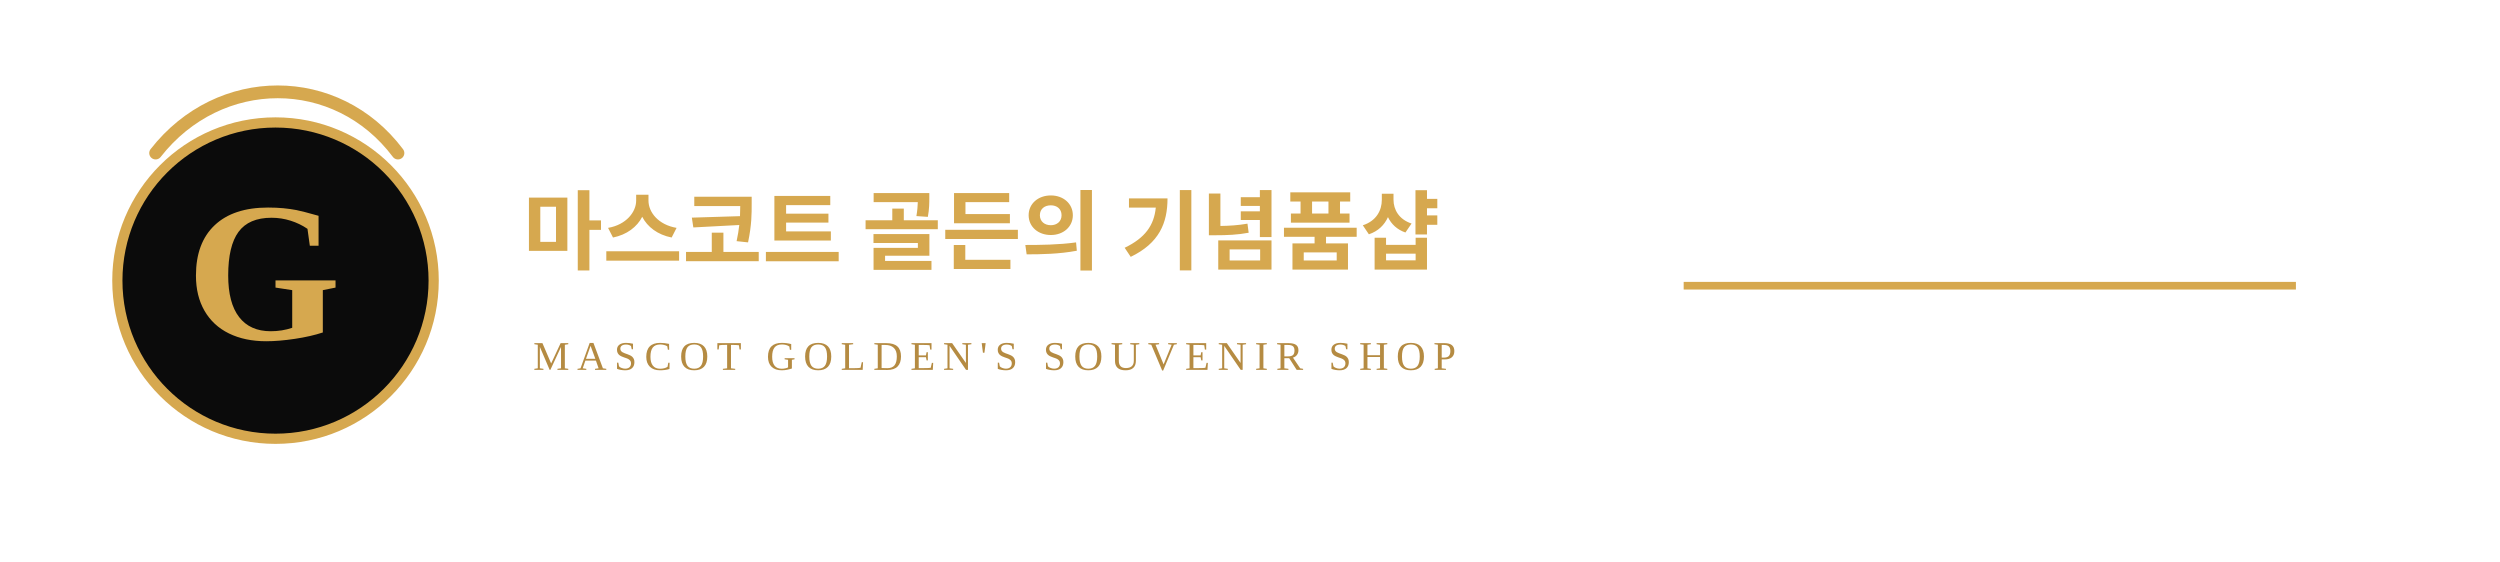
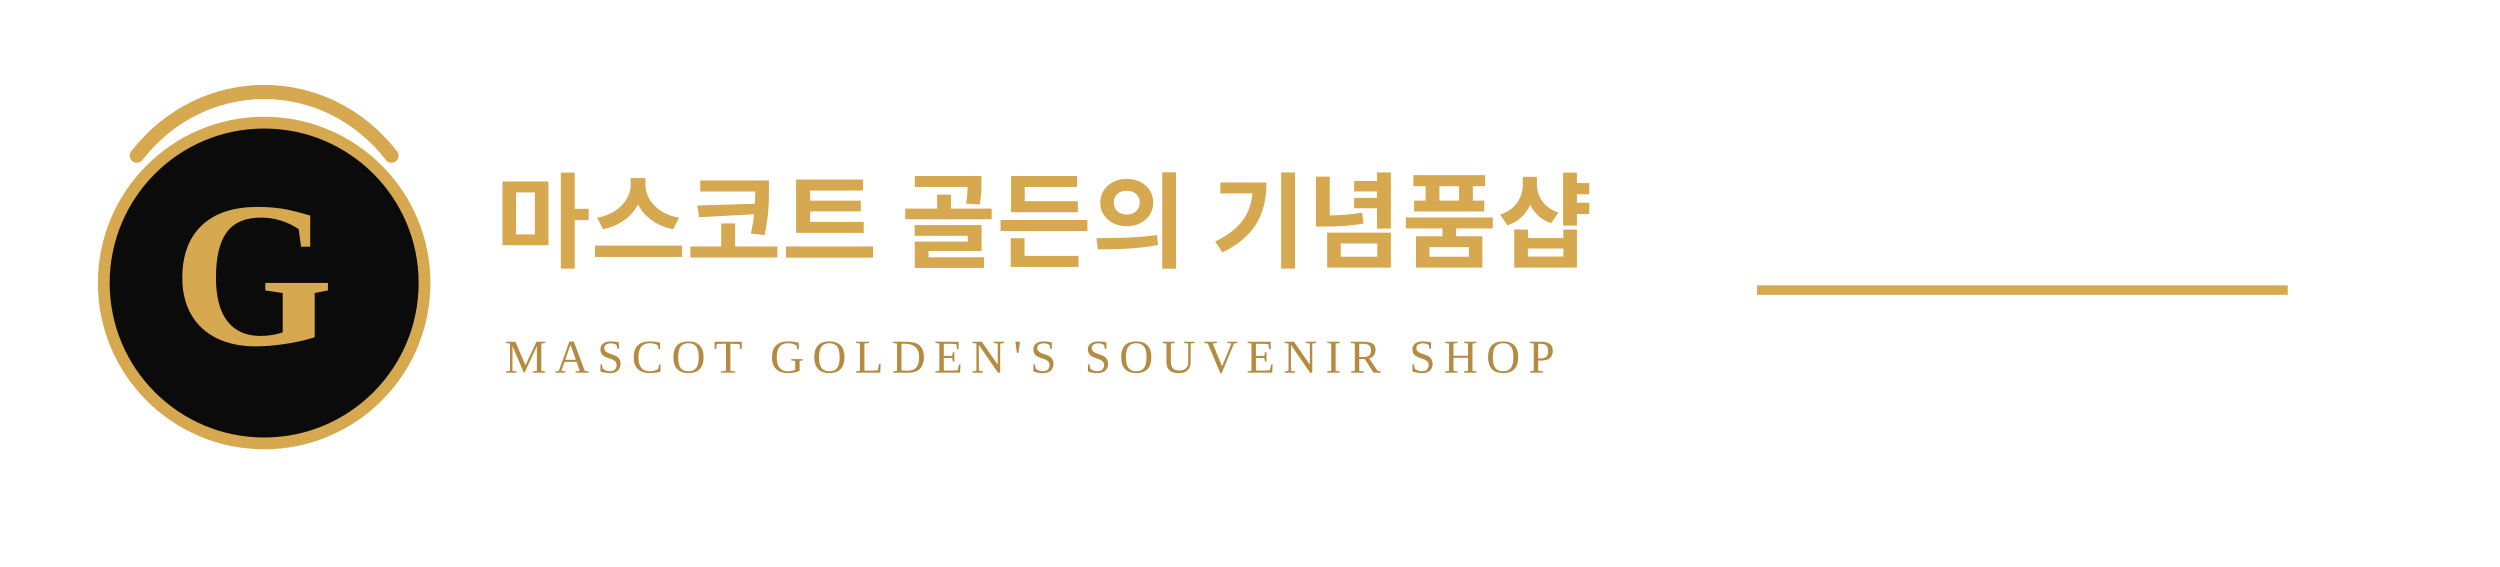
- <svg xmlns="http://www.w3.org/2000/svg" width="980" height="220" viewBox="0 0 980 220" role="img" aria-label="마스코트 골든의 기념품샵">
-   <rect width="980" height="220" fill="none" />
+ <svg xmlns="http://www.w3.org/2000/svg" width="1060" height="240" viewBox="0 0 1060 240" role="img" aria-label="마스코트 골든의 기념품샵">
+   <rect width="1060" height="240" fill="none" />
  <g>
-     <circle cx="108" cy="110" r="62" fill="#0b0b0b" stroke="#d6a84f" stroke-width="4" />
-     <text x="73" y="133" font-family="Georgia, 'Times New Roman', serif" font-size="78" font-weight="700" fill="#d6a84f">G</text>
-     <path d="M61 60 C86 28, 132 28, 156 60" fill="none" stroke="#d6a84f" stroke-width="5" stroke-linecap="round" />
+     <circle cx="112" cy="120" r="68" fill="#0b0b0b" stroke="#d6a84f" stroke-width="5" />
+     <text x="73" y="146" font-family="Georgia, 'Times New Roman', serif" font-size="88" font-weight="700" fill="#d6a84f">G</text>
+     <path d="M58 66 C86 30, 138 30, 166 66" fill="none" stroke="#d6a84f" stroke-width="6" stroke-linecap="round" />
  </g>
-   <text x="205" y="103" font-family="'Noto Sans KR', Arial, sans-serif" font-size="34" font-weight="900" fill="#d6a84f">마스코트 골든의 기념품샵</text>
-   <text x="209" y="145" font-family="Georgia, 'Times New Roman', serif" font-size="16" fill="#b58b42" letter-spacing="3">MASCOT GOLDEN'S SOUVENIR SHOP</text>
-   <line x1="660" y1="112" x2="900" y2="112" stroke="#d6a84f" stroke-width="3" />
+   <text x="210" y="110" font-family="'Noto Sans KR', Arial, sans-serif" font-size="44" font-weight="900" fill="#d6a84f">마스코트 골든의 기념품샵</text>
+   <text x="214" y="158" font-family="Georgia, 'Times New Roman', serif" font-size="20" fill="#b58b42" letter-spacing="3.5">MASCOT GOLDEN'S SOUVENIR SHOP</text>
+   <line x1="745" y1="123" x2="970" y2="123" stroke="#d6a84f" stroke-width="4" />
</svg>
